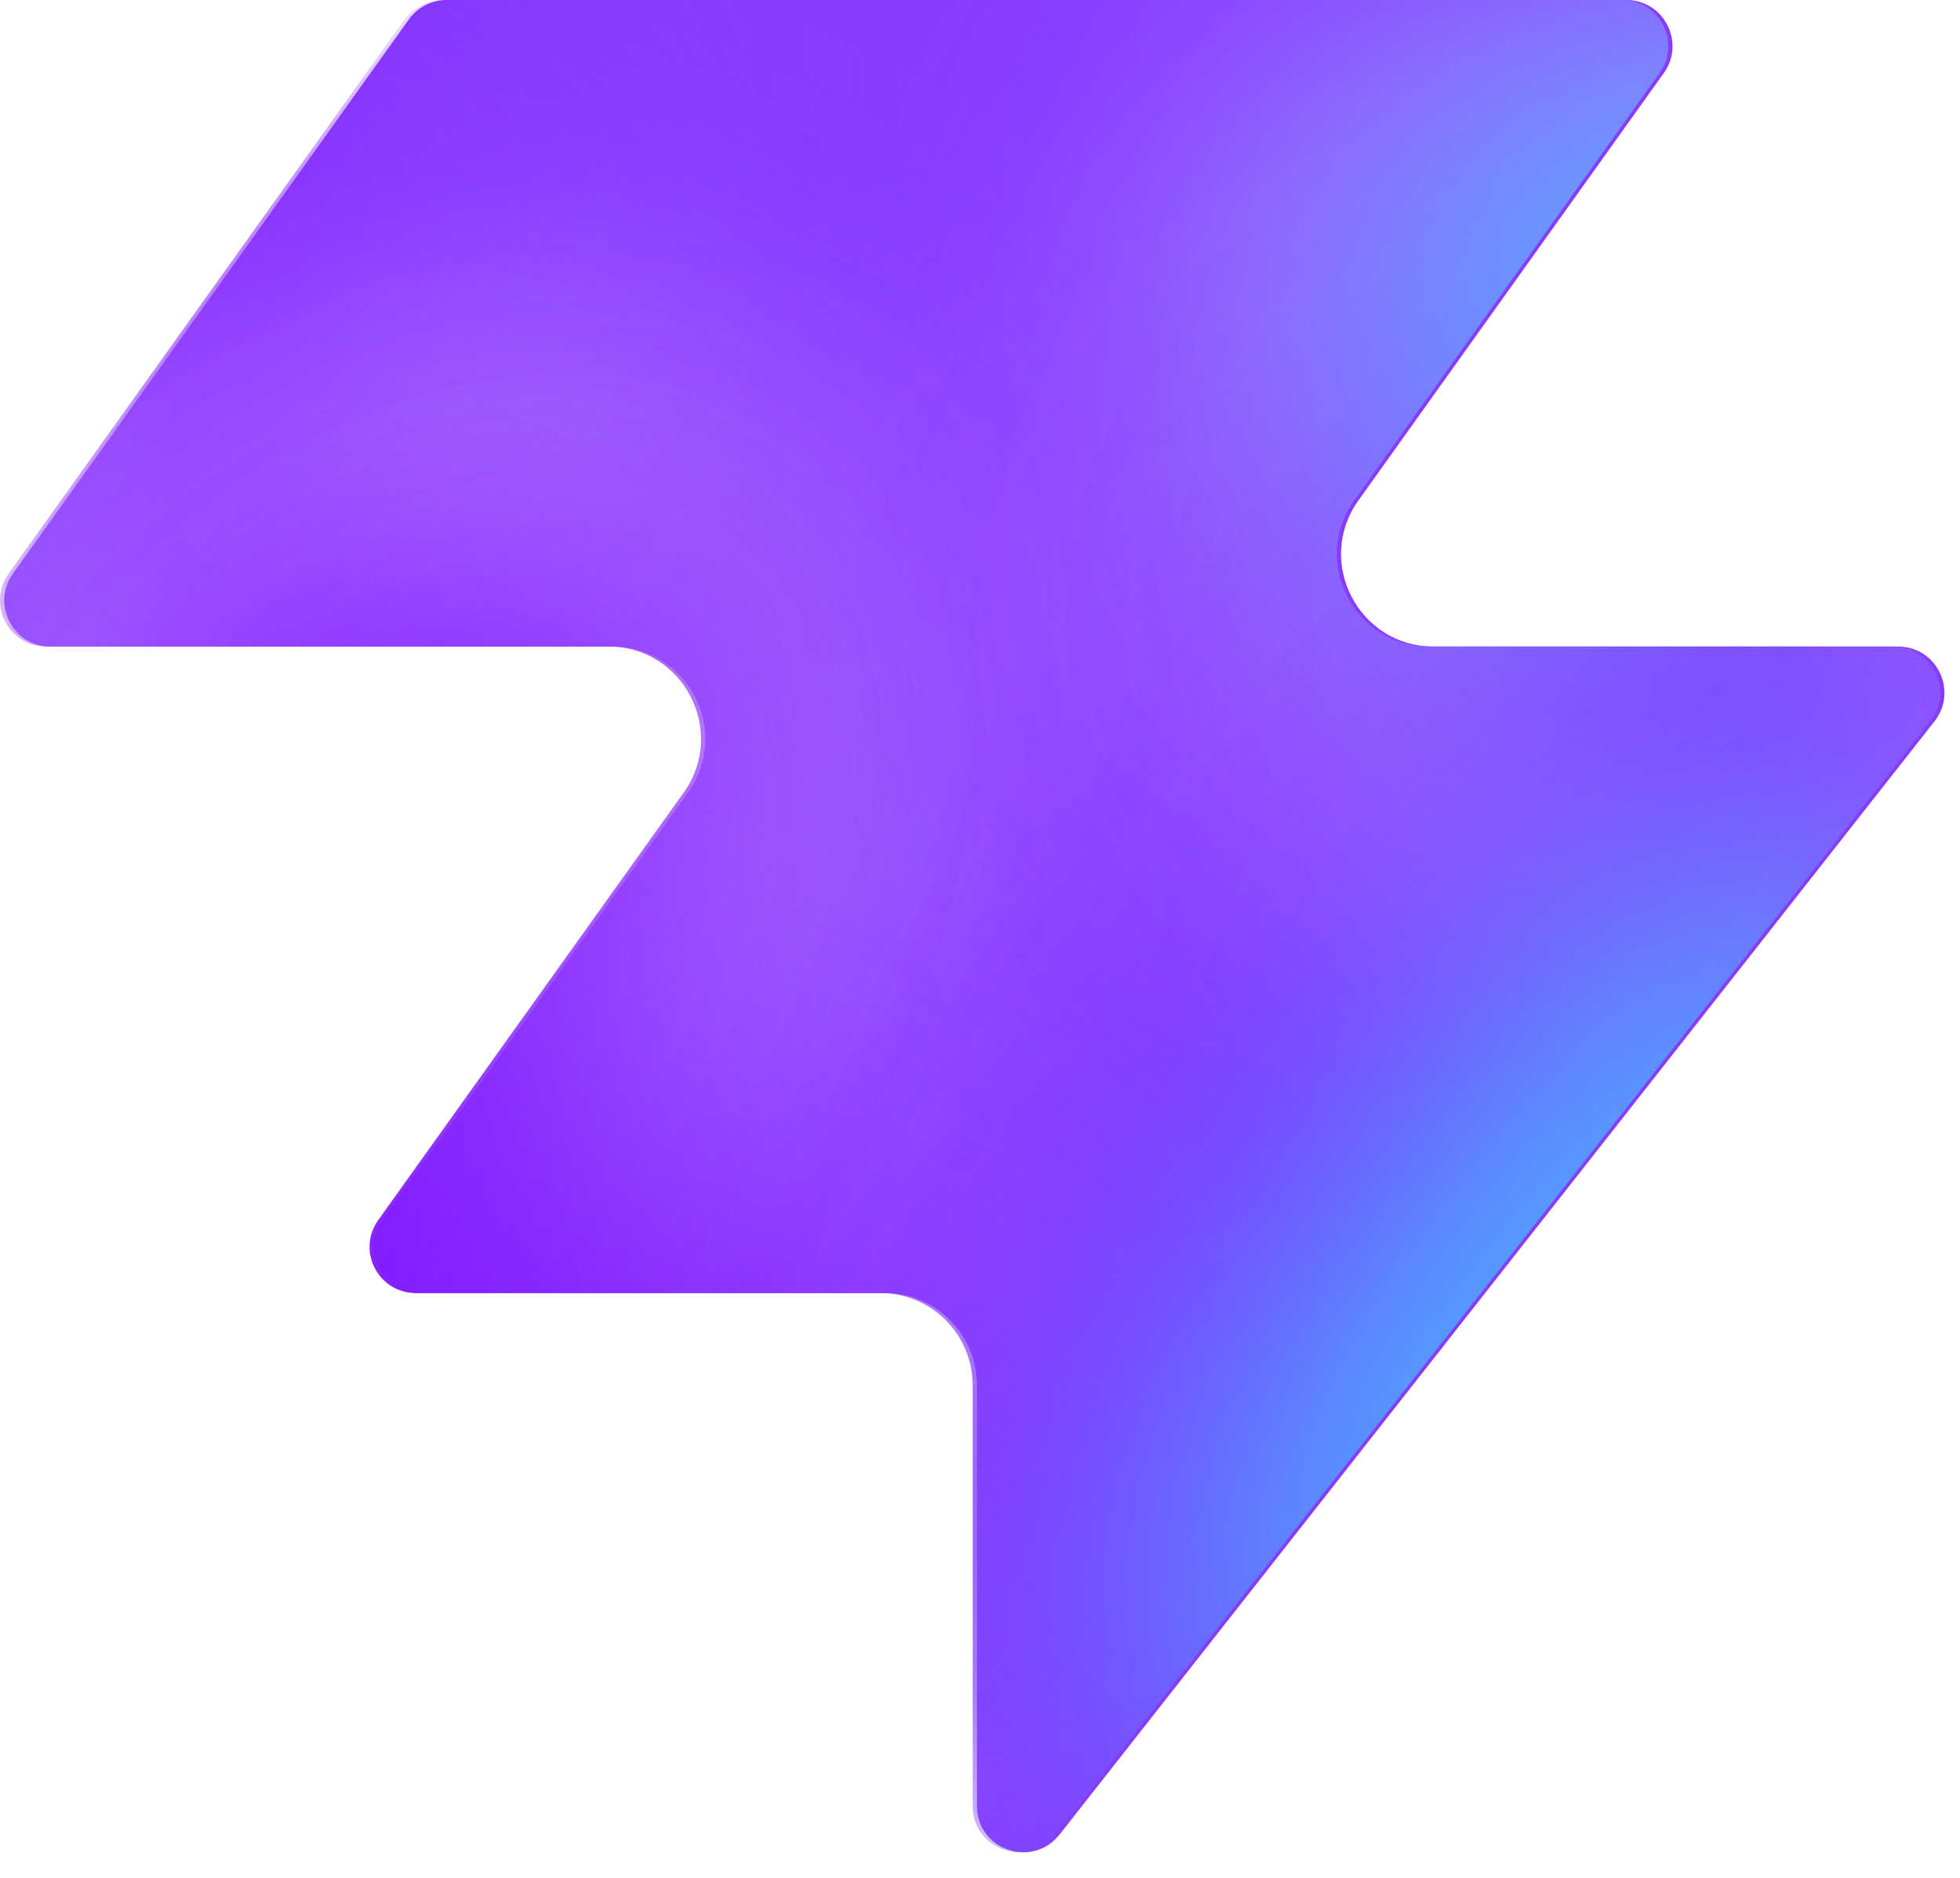
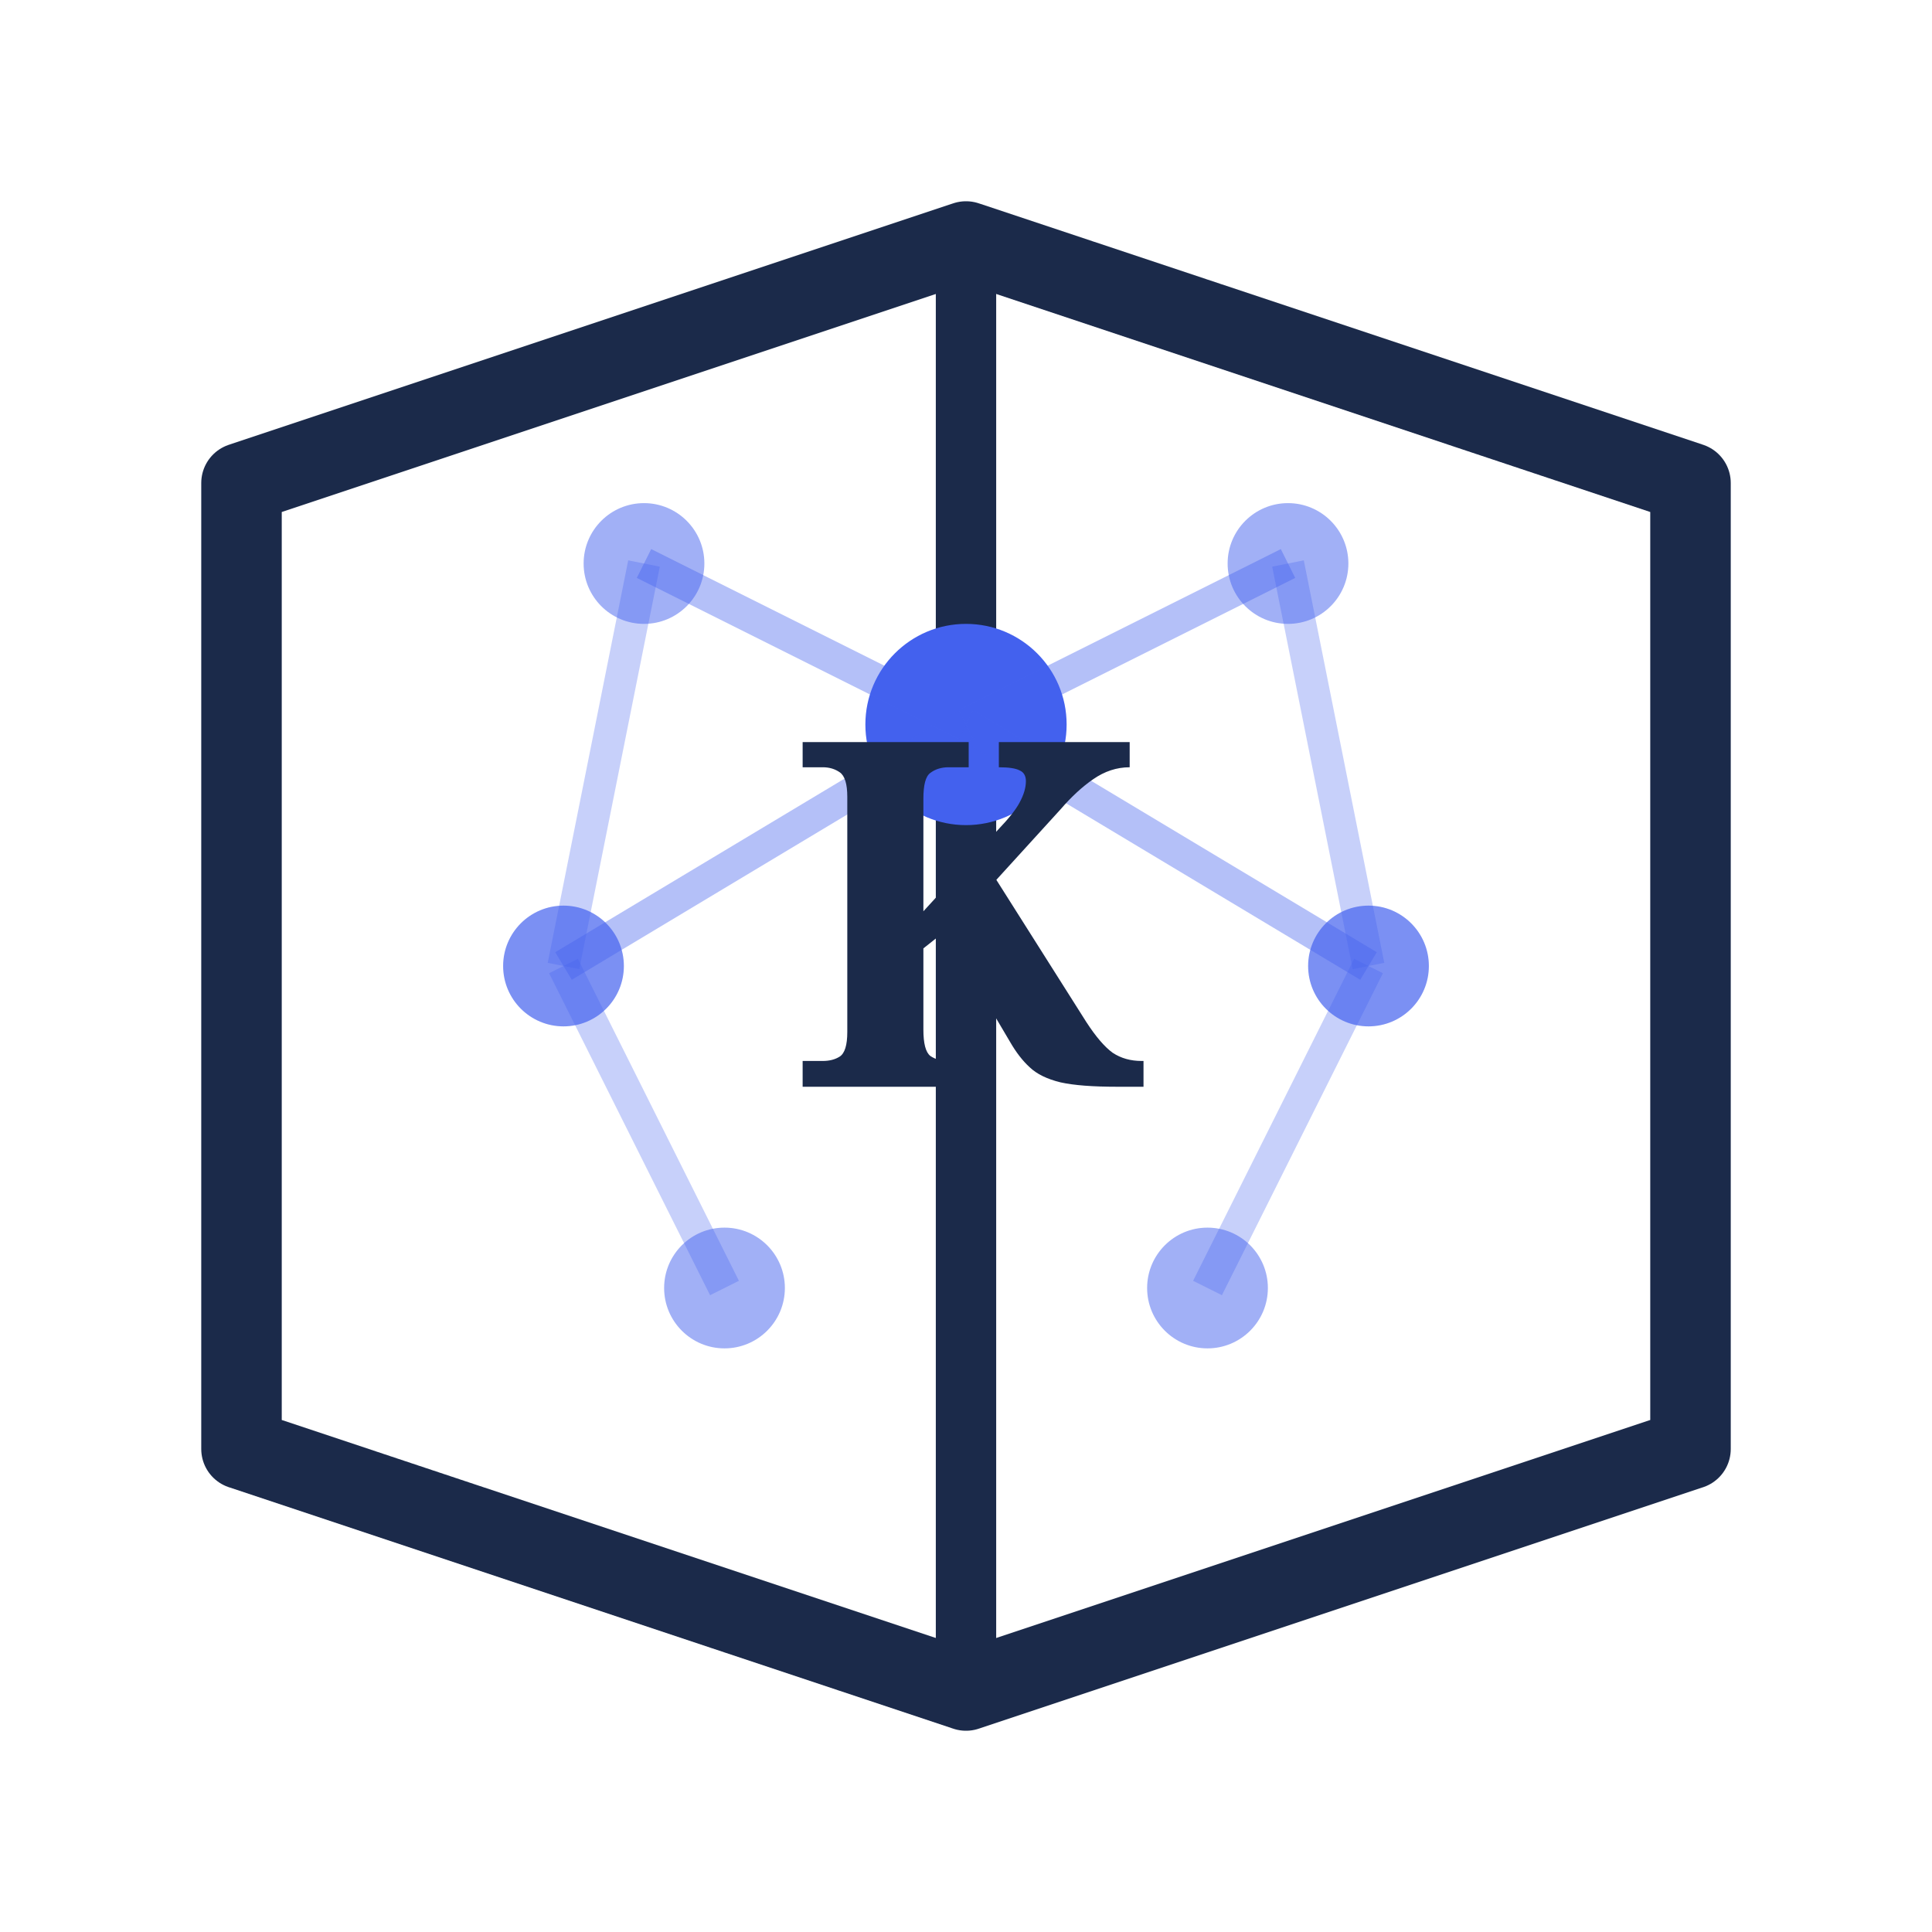
- <svg xmlns="http://www.w3.org/2000/svg" width="48" height="46" fill="none" viewBox="0 0 48 46">
-   <path fill="#863bff" d="M25.946 44.938c-.664.845-2.021.375-2.021-.698V33.937a2.26 2.26 0 0 0-2.262-2.262H10.287c-.92 0-1.456-1.04-.92-1.788l7.48-10.471c1.07-1.497 0-3.578-1.842-3.578H1.237c-.92 0-1.456-1.04-.92-1.788L10.013.474c.214-.297.556-.474.92-.474h28.894c.92 0 1.456 1.04.92 1.788l-7.48 10.471c-1.07 1.498 0 3.579 1.842 3.579h11.377c.943 0 1.473 1.088.89 1.83L25.947 44.94z" style="fill:#863bff;fill:color(display-p3 .525 .23 1);fill-opacity:1" />
-   <mask id="a" width="48" height="46" x="0" y="0" maskUnits="userSpaceOnUse" style="mask-type:alpha">
-     <path fill="#000" d="M25.842 44.938c-.664.844-2.021.375-2.021-.698V33.937a2.26 2.26 0 0 0-2.262-2.262H10.183c-.92 0-1.456-1.04-.92-1.788l7.48-10.471c1.07-1.498 0-3.579-1.842-3.579H1.133c-.92 0-1.456-1.04-.92-1.787L9.91.473c.214-.297.556-.474.92-.474h28.894c.92 0 1.456 1.04.92 1.788l-7.48 10.471c-1.07 1.498 0 3.578 1.842 3.578h11.377c.943 0 1.473 1.088.89 1.832L25.843 44.94z" style="fill:#000;fill-opacity:1" />
-   </mask>
-   <g mask="url(#a)">
-     <g filter="url(#b)">
-       <ellipse cx="5.508" cy="14.704" fill="#ede6ff" rx="5.508" ry="14.704" style="fill:#ede6ff;fill:color(display-p3 .927 .903 1);fill-opacity:1" transform="matrix(.00324 1 1 -.00324 -4.47 31.516)" />
-     </g>
-     <g filter="url(#c)">
-       <ellipse cx="10.399" cy="29.851" fill="#ede6ff" rx="10.399" ry="29.851" style="fill:#ede6ff;fill:color(display-p3 .927 .903 1);fill-opacity:1" transform="matrix(.00324 1 1 -.00324 -39.328 7.883)" />
-     </g>
-     <g filter="url(#d)">
-       <ellipse cx="5.508" cy="30.487" fill="#7e14ff" rx="5.508" ry="30.487" style="fill:#7e14ff;fill:color(display-p3 .492 .077 1);fill-opacity:1" transform="rotate(89.814 -25.913 -14.639)scale(1 -1)" />
-     </g>
-     <g filter="url(#e)">
-       <ellipse cx="5.508" cy="30.599" fill="#7e14ff" rx="5.508" ry="30.599" style="fill:#7e14ff;fill:color(display-p3 .492 .077 1);fill-opacity:1" transform="rotate(89.814 -32.644 -3.334)scale(1 -1)" />
-     </g>
-     <g filter="url(#f)">
-       <ellipse cx="5.508" cy="30.599" fill="#7e14ff" rx="5.508" ry="30.599" style="fill:#7e14ff;fill:color(display-p3 .492 .077 1);fill-opacity:1" transform="matrix(.00324 1 1 -.00324 -34.34 30.47)" />
-     </g>
-     <g filter="url(#g)">
-       <ellipse cx="14.072" cy="22.078" fill="#ede6ff" rx="14.072" ry="22.078" style="fill:#ede6ff;fill:color(display-p3 .927 .903 1);fill-opacity:1" transform="rotate(93.35 24.506 48.493)scale(-1 1)" />
-     </g>
-     <g filter="url(#h)">
-       <ellipse cx="3.47" cy="21.501" fill="#7e14ff" rx="3.47" ry="21.501" style="fill:#7e14ff;fill:color(display-p3 .492 .077 1);fill-opacity:1" transform="rotate(89.009 28.708 47.59)scale(-1 1)" />
-     </g>
-     <g filter="url(#i)">
-       <ellipse cx="3.47" cy="21.501" fill="#7e14ff" rx="3.47" ry="21.501" style="fill:#7e14ff;fill:color(display-p3 .492 .077 1);fill-opacity:1" transform="rotate(89.009 28.708 47.59)scale(-1 1)" />
-     </g>
-     <g filter="url(#j)">
-       <ellipse cx=".387" cy="8.972" fill="#7e14ff" rx="4.407" ry="29.108" style="fill:#7e14ff;fill:color(display-p3 .492 .077 1);fill-opacity:1" transform="rotate(39.51 .387 8.972)" />
-     </g>
-     <g filter="url(#k)">
-       <ellipse cx="47.523" cy="-6.092" fill="#7e14ff" rx="4.407" ry="29.108" style="fill:#7e14ff;fill:color(display-p3 .492 .077 1);fill-opacity:1" transform="rotate(37.892 47.523 -6.092)" />
-     </g>
-     <g filter="url(#l)">
-       <ellipse cx="41.412" cy="6.333" fill="#47bfff" rx="5.971" ry="9.665" style="fill:#47bfff;fill:color(display-p3 .28 .748 1);fill-opacity:1" transform="rotate(37.892 41.412 6.333)" />
-     </g>
-     <g filter="url(#m)">
-       <ellipse cx="-1.879" cy="38.332" fill="#7e14ff" rx="4.407" ry="29.108" style="fill:#7e14ff;fill:color(display-p3 .492 .077 1);fill-opacity:1" transform="rotate(37.892 -1.88 38.332)" />
-     </g>
-     <g filter="url(#n)">
-       <ellipse cx="-1.879" cy="38.332" fill="#7e14ff" rx="4.407" ry="29.108" style="fill:#7e14ff;fill:color(display-p3 .492 .077 1);fill-opacity:1" transform="rotate(37.892 -1.88 38.332)" />
-     </g>
-     <g filter="url(#o)">
-       <ellipse cx="35.651" cy="29.907" fill="#7e14ff" rx="4.407" ry="29.108" style="fill:#7e14ff;fill:color(display-p3 .492 .077 1);fill-opacity:1" transform="rotate(37.892 35.651 29.907)" />
-     </g>
-     <g filter="url(#p)">
-       <ellipse cx="38.418" cy="32.4" fill="#47bfff" rx="5.971" ry="15.297" style="fill:#47bfff;fill:color(display-p3 .28 .748 1);fill-opacity:1" transform="rotate(37.892 38.418 32.4)" />
-     </g>
-   </g>
-   <defs>
-     <filter id="b" width="60.045" height="41.654" x="-19.77" y="16.149" color-interpolation-filters="sRGB" filterUnits="userSpaceOnUse">
-       <feFlood flood-opacity="0" result="BackgroundImageFix" />
-       <feBlend in="SourceGraphic" in2="BackgroundImageFix" result="shape" />
-       <feGaussianBlur result="effect1_foregroundBlur_2002_17158" stdDeviation="7.659" />
-     </filter>
-     <filter id="c" width="90.34" height="51.437" x="-54.613" y="-7.533" color-interpolation-filters="sRGB" filterUnits="userSpaceOnUse">
-       <feFlood flood-opacity="0" result="BackgroundImageFix" />
-       <feBlend in="SourceGraphic" in2="BackgroundImageFix" result="shape" />
-       <feGaussianBlur result="effect1_foregroundBlur_2002_17158" stdDeviation="7.659" />
-     </filter>
-     <filter id="d" width="79.355" height="29.4" x="-49.64" y="2.03" color-interpolation-filters="sRGB" filterUnits="userSpaceOnUse">
-       <feFlood flood-opacity="0" result="BackgroundImageFix" />
-       <feBlend in="SourceGraphic" in2="BackgroundImageFix" result="shape" />
-       <feGaussianBlur result="effect1_foregroundBlur_2002_17158" stdDeviation="4.596" />
-     </filter>
-     <filter id="e" width="79.579" height="29.4" x="-45.045" y="20.029" color-interpolation-filters="sRGB" filterUnits="userSpaceOnUse">
-       <feFlood flood-opacity="0" result="BackgroundImageFix" />
-       <feBlend in="SourceGraphic" in2="BackgroundImageFix" result="shape" />
-       <feGaussianBlur result="effect1_foregroundBlur_2002_17158" stdDeviation="4.596" />
-     </filter>
-     <filter id="f" width="79.579" height="29.4" x="-43.513" y="21.178" color-interpolation-filters="sRGB" filterUnits="userSpaceOnUse">
-       <feFlood flood-opacity="0" result="BackgroundImageFix" />
-       <feBlend in="SourceGraphic" in2="BackgroundImageFix" result="shape" />
-       <feGaussianBlur result="effect1_foregroundBlur_2002_17158" stdDeviation="4.596" />
-     </filter>
-     <filter id="g" width="74.749" height="58.852" x="15.756" y="-17.901" color-interpolation-filters="sRGB" filterUnits="userSpaceOnUse">
-       <feFlood flood-opacity="0" result="BackgroundImageFix" />
-       <feBlend in="SourceGraphic" in2="BackgroundImageFix" result="shape" />
-       <feGaussianBlur result="effect1_foregroundBlur_2002_17158" stdDeviation="7.659" />
-     </filter>
-     <filter id="h" width="61.377" height="25.362" x="23.548" y="2.284" color-interpolation-filters="sRGB" filterUnits="userSpaceOnUse">
-       <feFlood flood-opacity="0" result="BackgroundImageFix" />
-       <feBlend in="SourceGraphic" in2="BackgroundImageFix" result="shape" />
-       <feGaussianBlur result="effect1_foregroundBlur_2002_17158" stdDeviation="4.596" />
-     </filter>
-     <filter id="i" width="61.377" height="25.362" x="23.548" y="2.284" color-interpolation-filters="sRGB" filterUnits="userSpaceOnUse">
-       <feFlood flood-opacity="0" result="BackgroundImageFix" />
-       <feBlend in="SourceGraphic" in2="BackgroundImageFix" result="shape" />
-       <feGaussianBlur result="effect1_foregroundBlur_2002_17158" stdDeviation="4.596" />
-     </filter>
-     <filter id="j" width="56.045" height="63.649" x="-27.636" y="-22.853" color-interpolation-filters="sRGB" filterUnits="userSpaceOnUse">
-       <feFlood flood-opacity="0" result="BackgroundImageFix" />
-       <feBlend in="SourceGraphic" in2="BackgroundImageFix" result="shape" />
-       <feGaussianBlur result="effect1_foregroundBlur_2002_17158" stdDeviation="4.596" />
-     </filter>
-     <filter id="k" width="54.814" height="64.646" x="20.116" y="-38.415" color-interpolation-filters="sRGB" filterUnits="userSpaceOnUse">
-       <feFlood flood-opacity="0" result="BackgroundImageFix" />
-       <feBlend in="SourceGraphic" in2="BackgroundImageFix" result="shape" />
-       <feGaussianBlur result="effect1_foregroundBlur_2002_17158" stdDeviation="4.596" />
-     </filter>
-     <filter id="l" width="33.541" height="35.313" x="24.641" y="-11.323" color-interpolation-filters="sRGB" filterUnits="userSpaceOnUse">
-       <feFlood flood-opacity="0" result="BackgroundImageFix" />
-       <feBlend in="SourceGraphic" in2="BackgroundImageFix" result="shape" />
-       <feGaussianBlur result="effect1_foregroundBlur_2002_17158" stdDeviation="4.596" />
-     </filter>
-     <filter id="m" width="54.814" height="64.646" x="-29.286" y="6.009" color-interpolation-filters="sRGB" filterUnits="userSpaceOnUse">
-       <feFlood flood-opacity="0" result="BackgroundImageFix" />
-       <feBlend in="SourceGraphic" in2="BackgroundImageFix" result="shape" />
-       <feGaussianBlur result="effect1_foregroundBlur_2002_17158" stdDeviation="4.596" />
-     </filter>
-     <filter id="n" width="54.814" height="64.646" x="-29.286" y="6.009" color-interpolation-filters="sRGB" filterUnits="userSpaceOnUse">
-       <feFlood flood-opacity="0" result="BackgroundImageFix" />
-       <feBlend in="SourceGraphic" in2="BackgroundImageFix" result="shape" />
-       <feGaussianBlur result="effect1_foregroundBlur_2002_17158" stdDeviation="4.596" />
-     </filter>
-     <filter id="o" width="54.814" height="64.646" x="8.244" y="-2.416" color-interpolation-filters="sRGB" filterUnits="userSpaceOnUse">
-       <feFlood flood-opacity="0" result="BackgroundImageFix" />
-       <feBlend in="SourceGraphic" in2="BackgroundImageFix" result="shape" />
-       <feGaussianBlur result="effect1_foregroundBlur_2002_17158" stdDeviation="4.596" />
-     </filter>
-     <filter id="p" width="39.409" height="43.623" x="18.713" y="10.588" color-interpolation-filters="sRGB" filterUnits="userSpaceOnUse">
-       <feFlood flood-opacity="0" result="BackgroundImageFix" />
-       <feBlend in="SourceGraphic" in2="BackgroundImageFix" result="shape" />
-       <feGaussianBlur result="effect1_foregroundBlur_2002_17158" stdDeviation="4.596" />
-     </filter>
-   </defs>
+ <svg xmlns="http://www.w3.org/2000/svg" width="48" height="48" viewBox="0 0 48 48" fill="none">
+   <path d="M6 36L24 42L42 36V12L24 6L6 12V36Z" fill="none" stroke="#1B2A4A" stroke-width="2" stroke-linejoin="round" />
+   <path d="M24 6V42" stroke="#1B2A4A" stroke-width="1.5" />
+   <circle cx="24" cy="18" r="2.5" fill="#4361EE" />
+   <circle cx="14" cy="24" r="1.5" fill="#4361EE" opacity="0.7" />
+   <circle cx="34" cy="24" r="1.5" fill="#4361EE" opacity="0.7" />
+   <circle cx="16" cy="14" r="1.5" fill="#4361EE" opacity="0.5" />
+   <circle cx="32" cy="14" r="1.5" fill="#4361EE" opacity="0.5" />
+   <circle cx="18" cy="32" r="1.5" fill="#4361EE" opacity="0.5" />
+   <circle cx="30" cy="32" r="1.5" fill="#4361EE" opacity="0.5" />
+   <line x1="24" y1="18" x2="14" y2="24" stroke="#4361EE" stroke-width="0.8" opacity="0.4" />
+   <line x1="24" y1="18" x2="34" y2="24" stroke="#4361EE" stroke-width="0.8" opacity="0.4" />
+   <line x1="24" y1="18" x2="16" y2="14" stroke="#4361EE" stroke-width="0.8" opacity="0.4" />
+   <line x1="24" y1="18" x2="32" y2="14" stroke="#4361EE" stroke-width="0.8" opacity="0.4" />
+   <line x1="14" y1="24" x2="18" y2="32" stroke="#4361EE" stroke-width="0.8" opacity="0.3" />
+   <line x1="34" y1="24" x2="30" y2="32" stroke="#4361EE" stroke-width="0.8" opacity="0.3" />
+   <line x1="16" y1="14" x2="14" y2="24" stroke="#4361EE" stroke-width="0.8" opacity="0.3" />
+   <line x1="32" y1="14" x2="34" y2="24" stroke="#4361EE" stroke-width="0.8" opacity="0.3" />
+   <text x="24" y="27" text-anchor="middle" font-family="serif" font-size="12" font-weight="bold" fill="#1B2A4A">K</text>
</svg>
